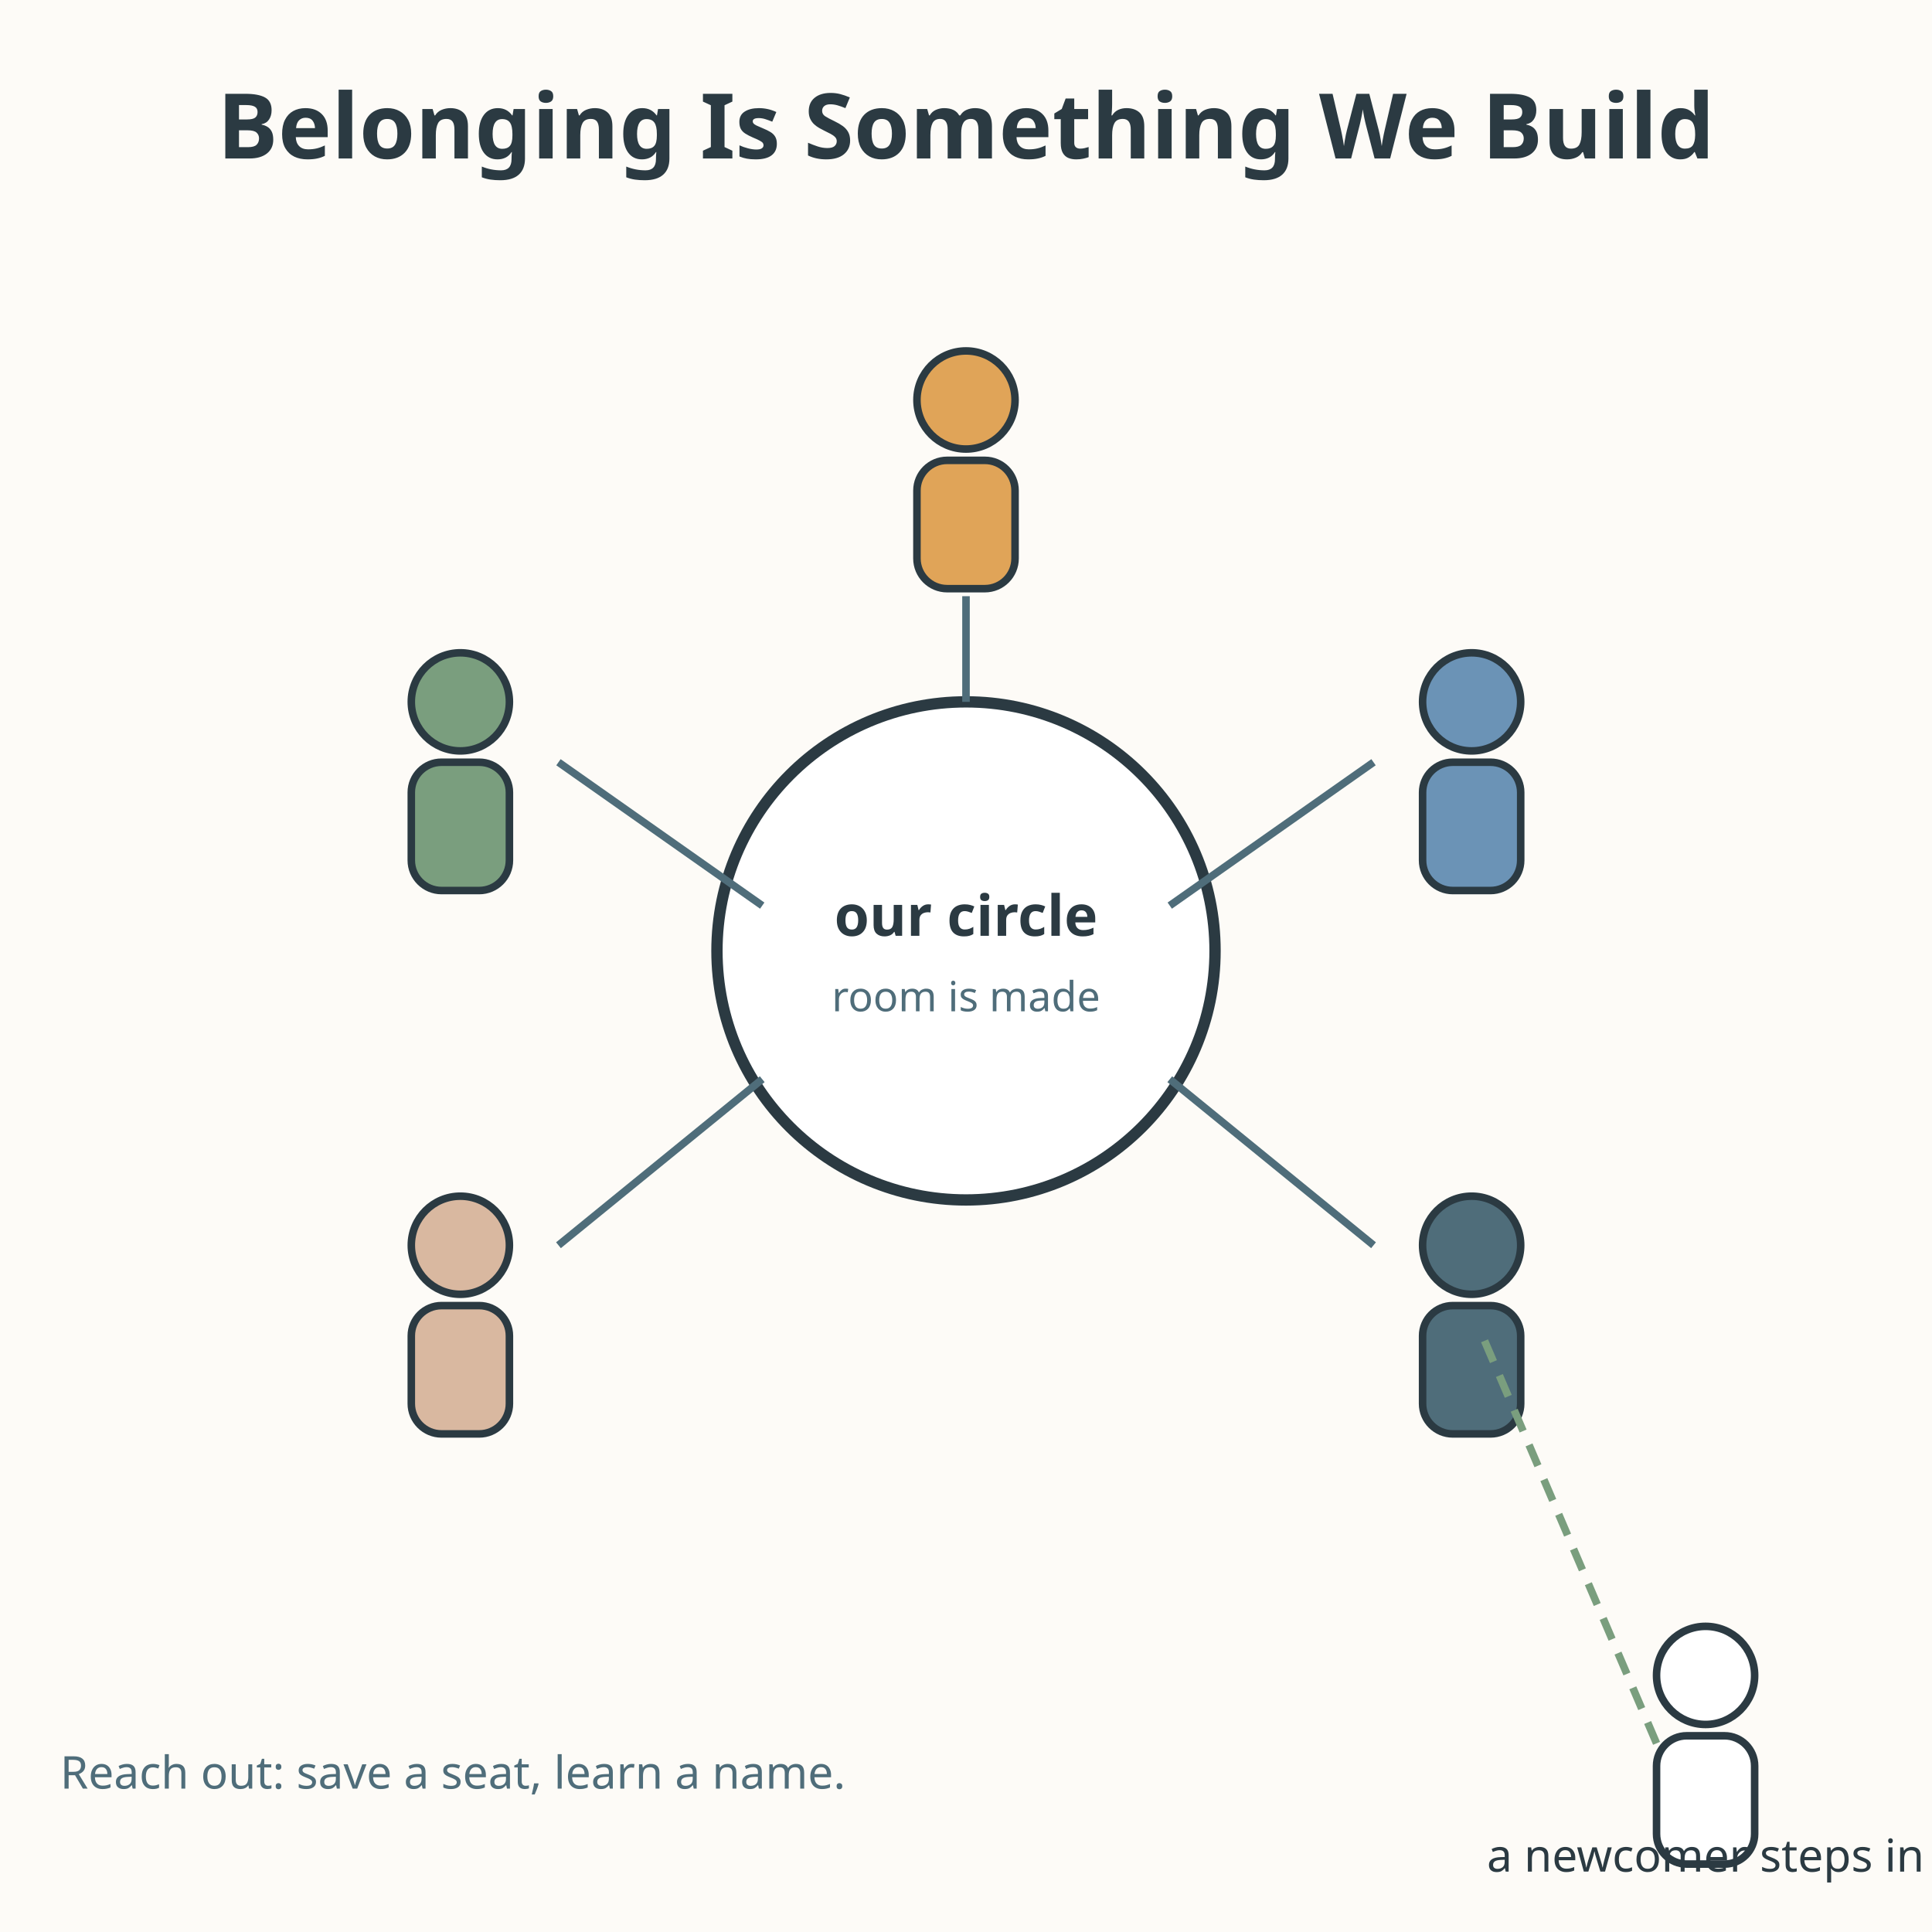
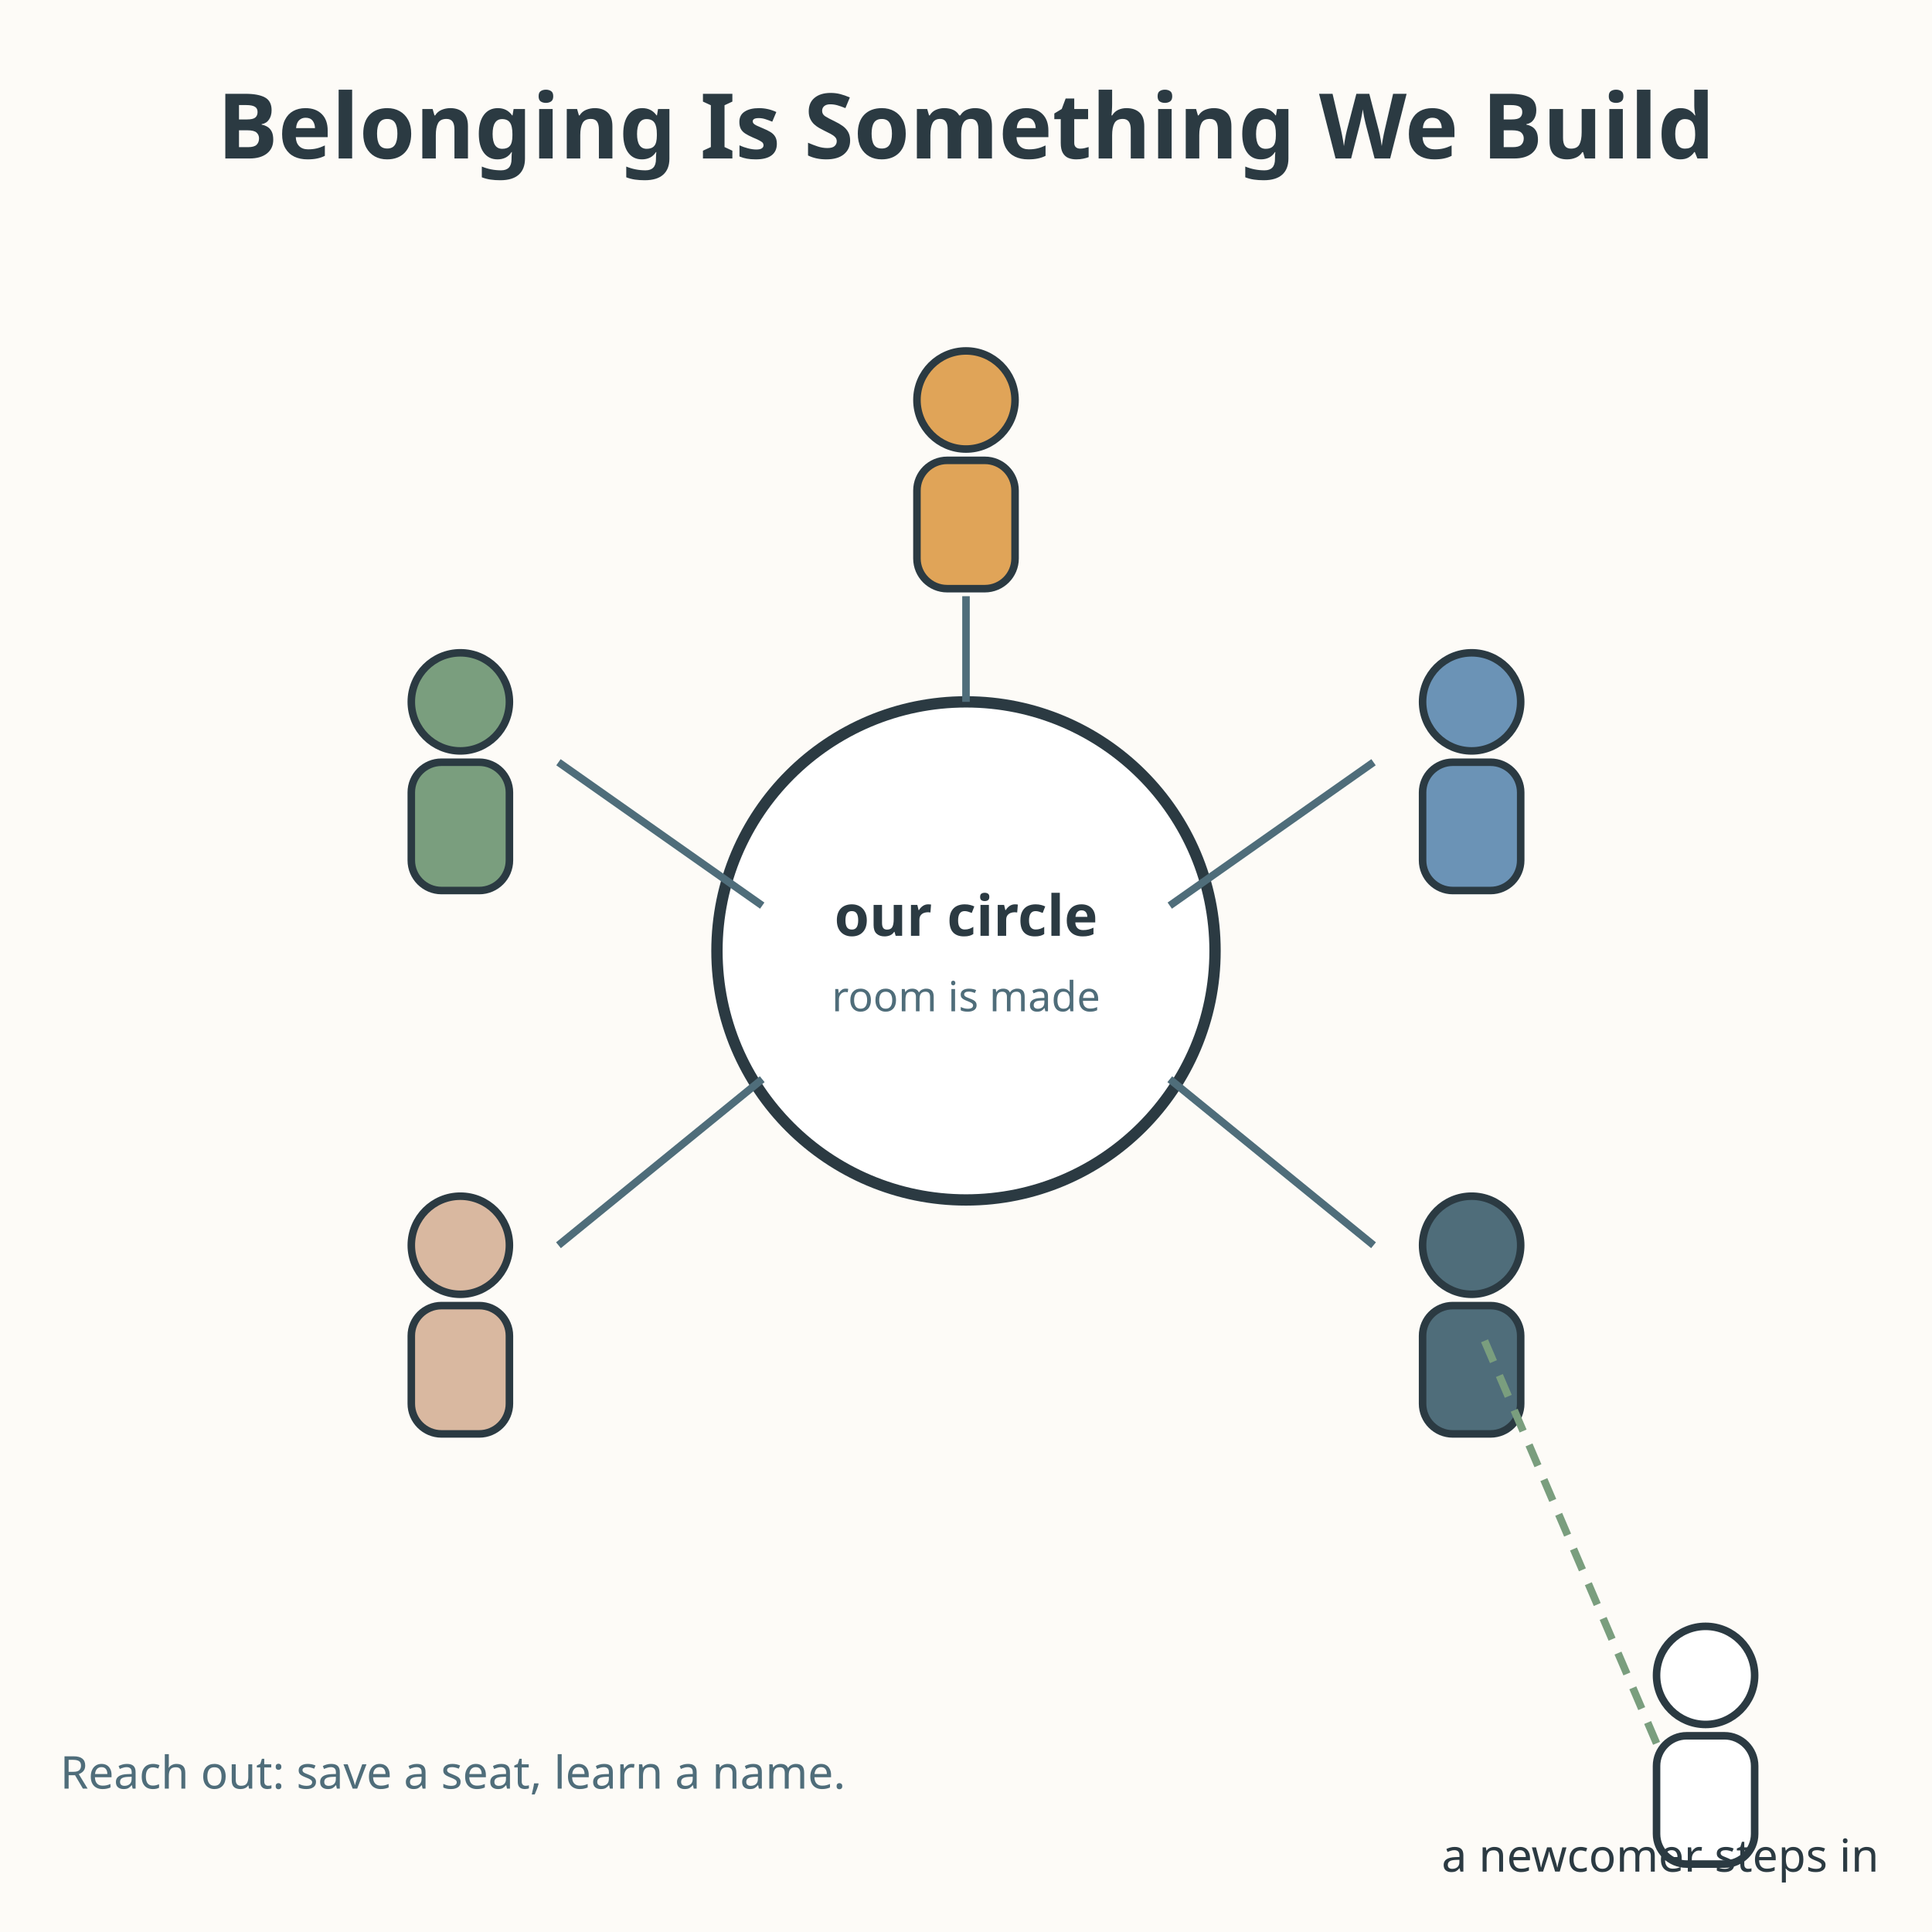
<svg xmlns="http://www.w3.org/2000/svg" viewBox="0 0 512 512" role="img" aria-labelledby="title-L-08-012-03-belonging-web desc-L-08-012-03-belonging-web">
  <rect width="512" height="512" fill="#fdfbf7" />
  <text x="256" y="42" text-anchor="middle" font-family="sans-serif" font-size="24" font-weight="bold" fill="#2b3a42">Belonging Is Something We Build</text>
  <circle cx="256" cy="252" r="66" fill="#ffffff" stroke="#2b3a42" stroke-width="3" />
  <text x="256" y="248" text-anchor="middle" font-family="sans-serif" font-size="15" font-weight="bold" fill="#2b3a42">our circle</text>
  <text x="256" y="268" text-anchor="middle" font-family="sans-serif" font-size="11" fill="#4f6d7a">room is made</text>
  <g fill="#e0a458" stroke="#2b3a42" stroke-width="2">
    <circle cx="256" cy="106" r="13" />
    <rect x="243" y="122" width="26" height="34" rx="8" />
  </g>
  <g fill="#7a9e7e" stroke="#2b3a42" stroke-width="2">
    <circle cx="122" cy="186" r="13" />
    <rect x="109" y="202" width="26" height="34" rx="8" />
  </g>
  <g fill="#6b93b6" stroke="#2b3a42" stroke-width="2">
    <circle cx="390" cy="186" r="13" />
    <rect x="377" y="202" width="26" height="34" rx="8" />
  </g>
  <g fill="#d9b8a0" stroke="#2b3a42" stroke-width="2">
    <circle cx="122" cy="330" r="13" />
    <rect x="109" y="346" width="26" height="34" rx="8" />
  </g>
  <g fill="#4f6d7a" stroke="#2b3a42" stroke-width="2">
    <circle cx="390" cy="330" r="13" />
    <rect x="377" y="346" width="26" height="34" rx="8" />
  </g>
  <line x1="256" y1="158" x2="256" y2="186" stroke="#4f6d7a" stroke-width="2" />
  <line x1="148" y1="202" x2="202" y2="240" stroke="#4f6d7a" stroke-width="2" />
  <line x1="364" y1="202" x2="310" y2="240" stroke="#4f6d7a" stroke-width="2" />
  <line x1="148" y1="330" x2="202" y2="286" stroke="#4f6d7a" stroke-width="2" />
  <line x1="364" y1="330" x2="310" y2="286" stroke="#4f6d7a" stroke-width="2" />
  <g fill="#ffffff" stroke="#2b3a42" stroke-width="2">
    <circle cx="452" cy="444" r="13" />
    <rect x="439" y="460" width="26" height="34" rx="8" />
  </g>
  <line x1="439" y1="462" x2="392" y2="352" stroke="#7a9e7e" stroke-width="2" stroke-dasharray="6 4" />
-   <text x="452" y="496" text-anchor="middle" font-family="sans-serif" font-size="12" fill="#2b3a42">a newcomer steps in</text>
+   <text x="440" y="496" text-anchor="middle" font-family="sans-serif" font-size="12" fill="#2b3a42">a newcomer steps in</text>
  <text x="120" y="474" text-anchor="middle" font-family="sans-serif" font-size="12" fill="#4f6d7a">Reach out: save a seat, learn a name.</text>
</svg>
